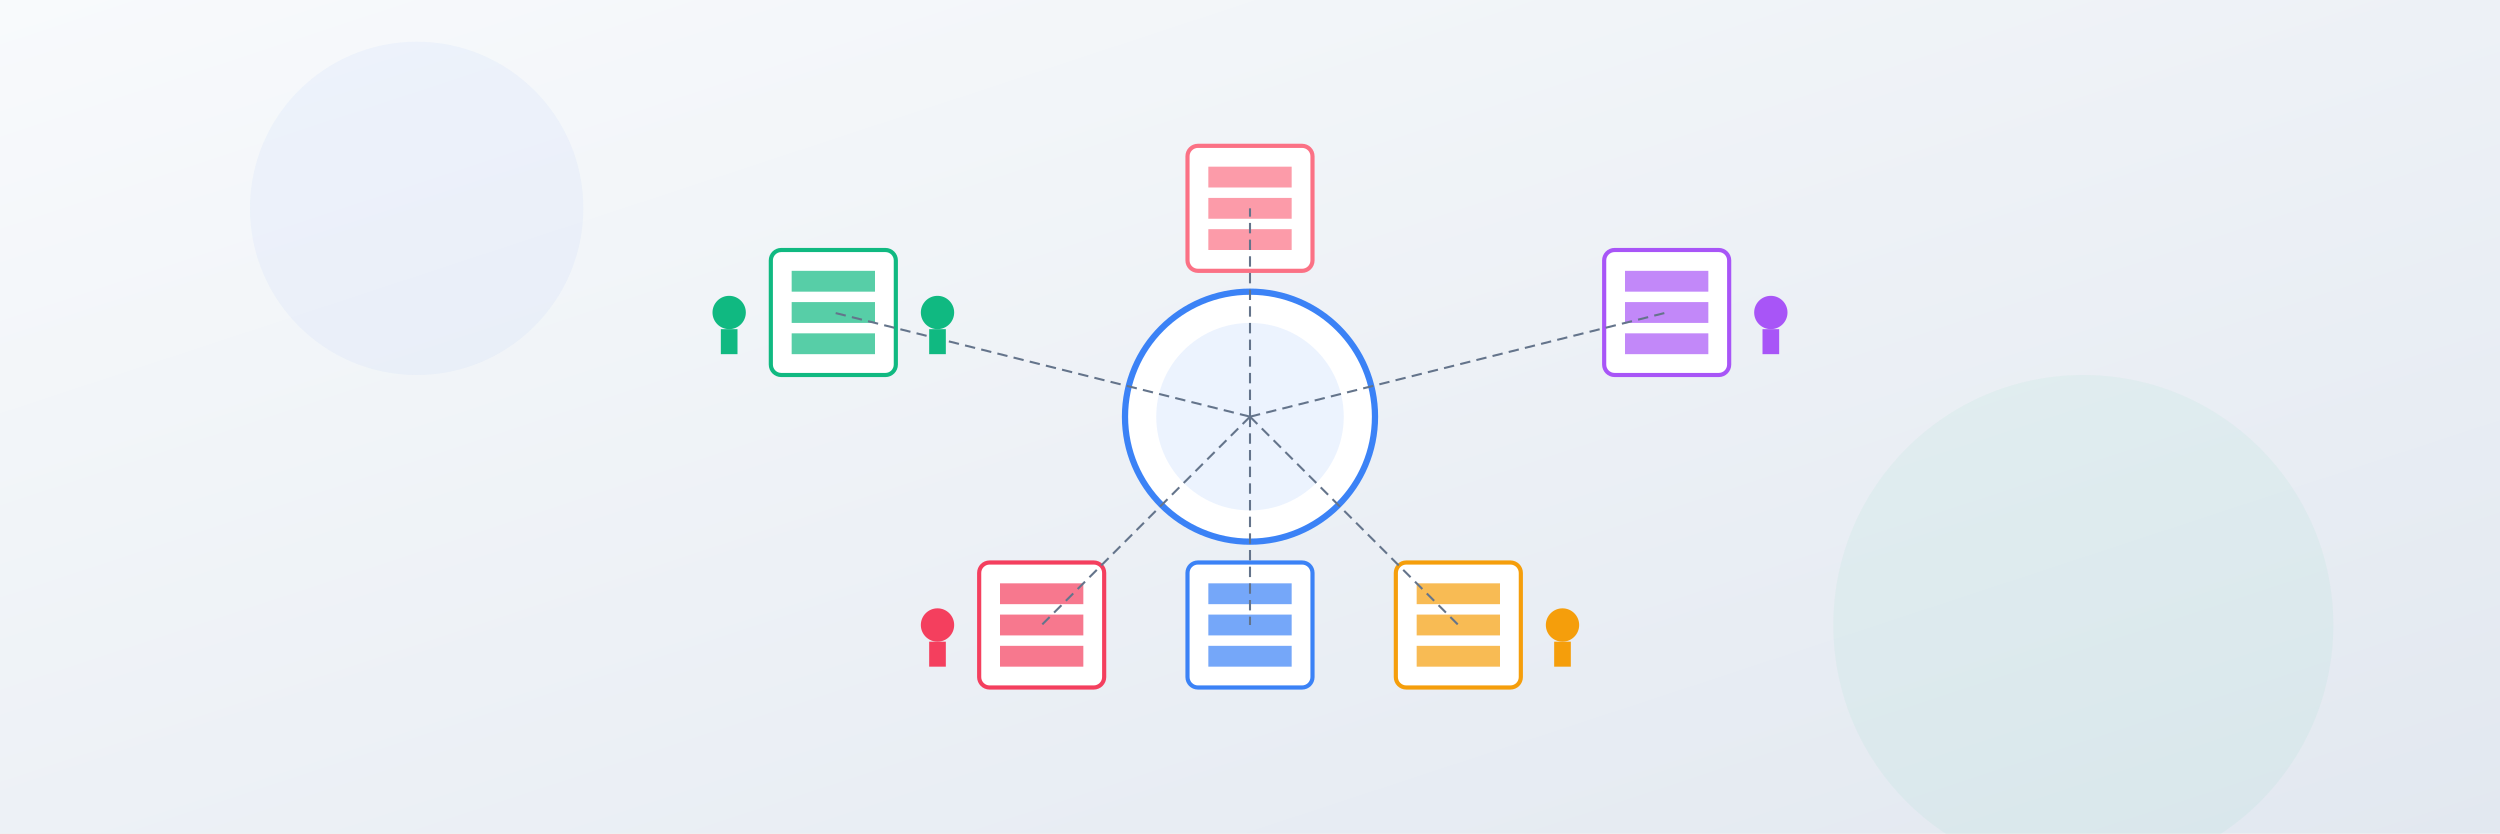
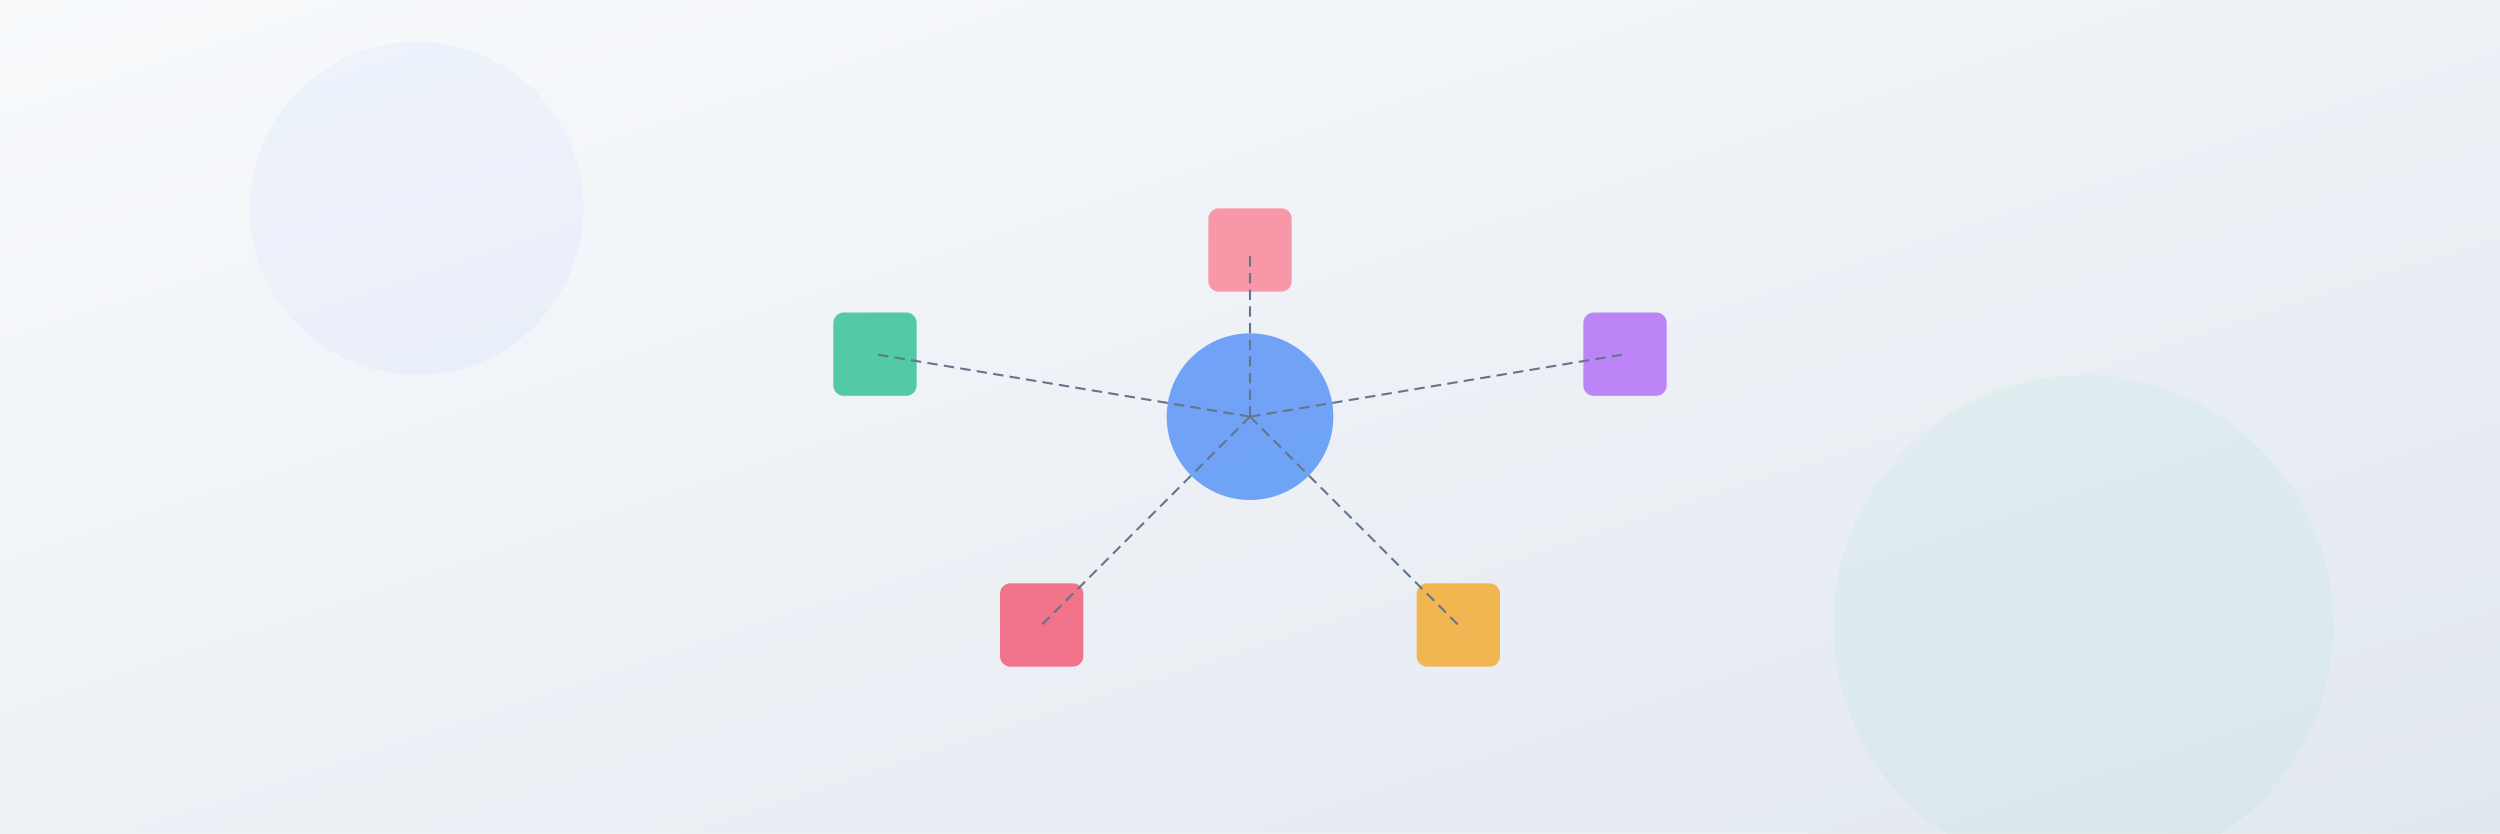
<svg xmlns="http://www.w3.org/2000/svg" width="1200" height="400" viewBox="0 0 1200 400">
  <defs>
    <linearGradient id="bg-gradient" x1="0%" y1="0%" x2="100%" y2="100%">
      <stop offset="0%" stop-color="#f8fafc" />
      <stop offset="100%" stop-color="#e2e8f0" />
    </linearGradient>
  </defs>
  <rect width="1200" height="400" fill="url(#bg-gradient)" />
-   <g transform="translate(600, 200)">
-     <circle cx="0" cy="0" r="60" fill="white" stroke="#3b82f6" stroke-width="3" />
-     <circle cx="0" cy="0" r="45" fill="#3b82f6" opacity="0.1" />
-   </g>
-   <g transform="translate(400, 150)">
-     <rect x="-30" y="-30" width="60" height="60" rx="5" fill="white" stroke="#10b981" stroke-width="2" />
-     <rect x="-20" y="-20" width="40" height="10" fill="#10b981" opacity="0.7" />
-     <rect x="-20" y="-5" width="40" height="10" fill="#10b981" opacity="0.7" />
-     <rect x="-20" y="10" width="40" height="10" fill="#10b981" opacity="0.7" />
-   </g>
-   <g transform="translate(800, 150)">
-     <rect x="-30" y="-30" width="60" height="60" rx="5" fill="white" stroke="#a855f7" stroke-width="2" />
-     <rect x="-20" y="-20" width="40" height="10" fill="#a855f7" opacity="0.7" />
-     <rect x="-20" y="-5" width="40" height="10" fill="#a855f7" opacity="0.7" />
-     <rect x="-20" y="10" width="40" height="10" fill="#a855f7" opacity="0.7" />
-   </g>
-   <g transform="translate(500, 300)">
-     <rect x="-30" y="-30" width="60" height="60" rx="5" fill="white" stroke="#f43f5e" stroke-width="2" />
-     <rect x="-20" y="-20" width="40" height="10" fill="#f43f5e" opacity="0.7" />
-     <rect x="-20" y="-5" width="40" height="10" fill="#f43f5e" opacity="0.7" />
-     <rect x="-20" y="10" width="40" height="10" fill="#f43f5e" opacity="0.7" />
-   </g>
-   <g transform="translate(700, 300)">
-     <rect x="-30" y="-30" width="60" height="60" rx="5" fill="white" stroke="#f59e0b" stroke-width="2" />
-     <rect x="-20" y="-20" width="40" height="10" fill="#f59e0b" opacity="0.7" />
-     <rect x="-20" y="-5" width="40" height="10" fill="#f59e0b" opacity="0.7" />
-     <rect x="-20" y="10" width="40" height="10" fill="#f59e0b" opacity="0.7" />
-   </g>
-   <g transform="translate(600, 100)">
-     <rect x="-30" y="-30" width="60" height="60" rx="5" fill="white" stroke="#fb7185" stroke-width="2" />
-     <rect x="-20" y="-20" width="40" height="10" fill="#fb7185" opacity="0.7" />
-     <rect x="-20" y="-5" width="40" height="10" fill="#fb7185" opacity="0.7" />
-     <rect x="-20" y="10" width="40" height="10" fill="#fb7185" opacity="0.7" />
-   </g>
-   <g transform="translate(600, 300)">
-     <rect x="-30" y="-30" width="60" height="60" rx="5" fill="white" stroke="#3b82f6" stroke-width="2" />
-     <rect x="-20" y="-20" width="40" height="10" fill="#3b82f6" opacity="0.7" />
-     <rect x="-20" y="-5" width="40" height="10" fill="#3b82f6" opacity="0.7" />
-     <rect x="-20" y="10" width="40" height="10" fill="#3b82f6" opacity="0.7" />
-   </g>
-   <g transform="translate(600, 200)">
-     <line x1="0" y1="0" x2="-200" y2="-50" stroke="#64748b" stroke-width="1" stroke-dasharray="5,3" />
-     <line x1="0" y1="0" x2="200" y2="-50" stroke="#64748b" stroke-width="1" stroke-dasharray="5,3" />
-     <line x1="0" y1="0" x2="-100" y2="100" stroke="#64748b" stroke-width="1" stroke-dasharray="5,3" />
-     <line x1="0" y1="0" x2="100" y2="100" stroke="#64748b" stroke-width="1" stroke-dasharray="5,3" />
-     <line x1="0" y1="0" x2="0" y2="-100" stroke="#64748b" stroke-width="1" stroke-dasharray="5,3" />
-     <line x1="0" y1="0" x2="0" y2="100" stroke="#64748b" stroke-width="1" stroke-dasharray="5,3" />
-   </g>
-   <g transform="translate(350, 150) scale(0.8)">
-     <circle cx="0" cy="0" r="10" fill="#10b981" />
-     <path d="M-5,10 L5,10 L5,25 L-5,25 Z" fill="#10b981" />
-   </g>
-   <g transform="translate(450, 150) scale(0.8)">
-     <circle cx="0" cy="0" r="10" fill="#10b981" />
-     <path d="M-5,10 L5,10 L5,25 L-5,25 Z" fill="#10b981" />
-   </g>
-   <g transform="translate(850, 150) scale(0.8)">
-     <circle cx="0" cy="0" r="10" fill="#a855f7" />
-     <path d="M-5,10 L5,10 L5,25 L-5,25 Z" fill="#a855f7" />
-   </g>
-   <g transform="translate(450, 300) scale(0.8)">
-     <circle cx="0" cy="0" r="10" fill="#f43f5e" />
-     <path d="M-5,10 L5,10 L5,25 L-5,25 Z" fill="#f43f5e" />
-   </g>
-   <g transform="translate(750, 300) scale(0.8)">
-     <circle cx="0" cy="0" r="10" fill="#f59e0b" />
-     <path d="M-5,10 L5,10 L5,25 L-5,25 Z" fill="#f59e0b" />
-   </g>
+   <circle cx="600" cy="200" r="40" fill="#3b82f6" opacity="0.7" />
+   <rect x="400" y="150" width="40" height="40" rx="5" fill="#10b981" opacity="0.7" />
+   <rect x="760" y="150" width="40" height="40" rx="5" fill="#a855f7" opacity="0.7" />
+   <rect x="480" y="280" width="40" height="40" rx="5" fill="#f43f5e" opacity="0.7" />
+   <rect x="680" y="280" width="40" height="40" rx="5" fill="#f59e0b" opacity="0.7" />
+   <rect x="580" y="100" width="40" height="40" rx="5" fill="#fb7185" opacity="0.7" />
+   <line x1="600" y1="200" x2="420" y2="170" stroke="#64748b" stroke-width="1" stroke-dasharray="5,3" />
+   <line x1="600" y1="200" x2="780" y2="170" stroke="#64748b" stroke-width="1" stroke-dasharray="5,3" />
+   <line x1="600" y1="200" x2="500" y2="300" stroke="#64748b" stroke-width="1" stroke-dasharray="5,3" />
+   <line x1="600" y1="200" x2="700" y2="300" stroke="#64748b" stroke-width="1" stroke-dasharray="5,3" />
+   <line x1="600" y1="200" x2="600" y2="120" stroke="#64748b" stroke-width="1" stroke-dasharray="5,3" />
  <circle cx="200" cy="100" r="80" fill="#3b82f6" opacity="0.05" />
  <circle cx="1000" cy="300" r="120" fill="#10b981" opacity="0.05" />
</svg>
